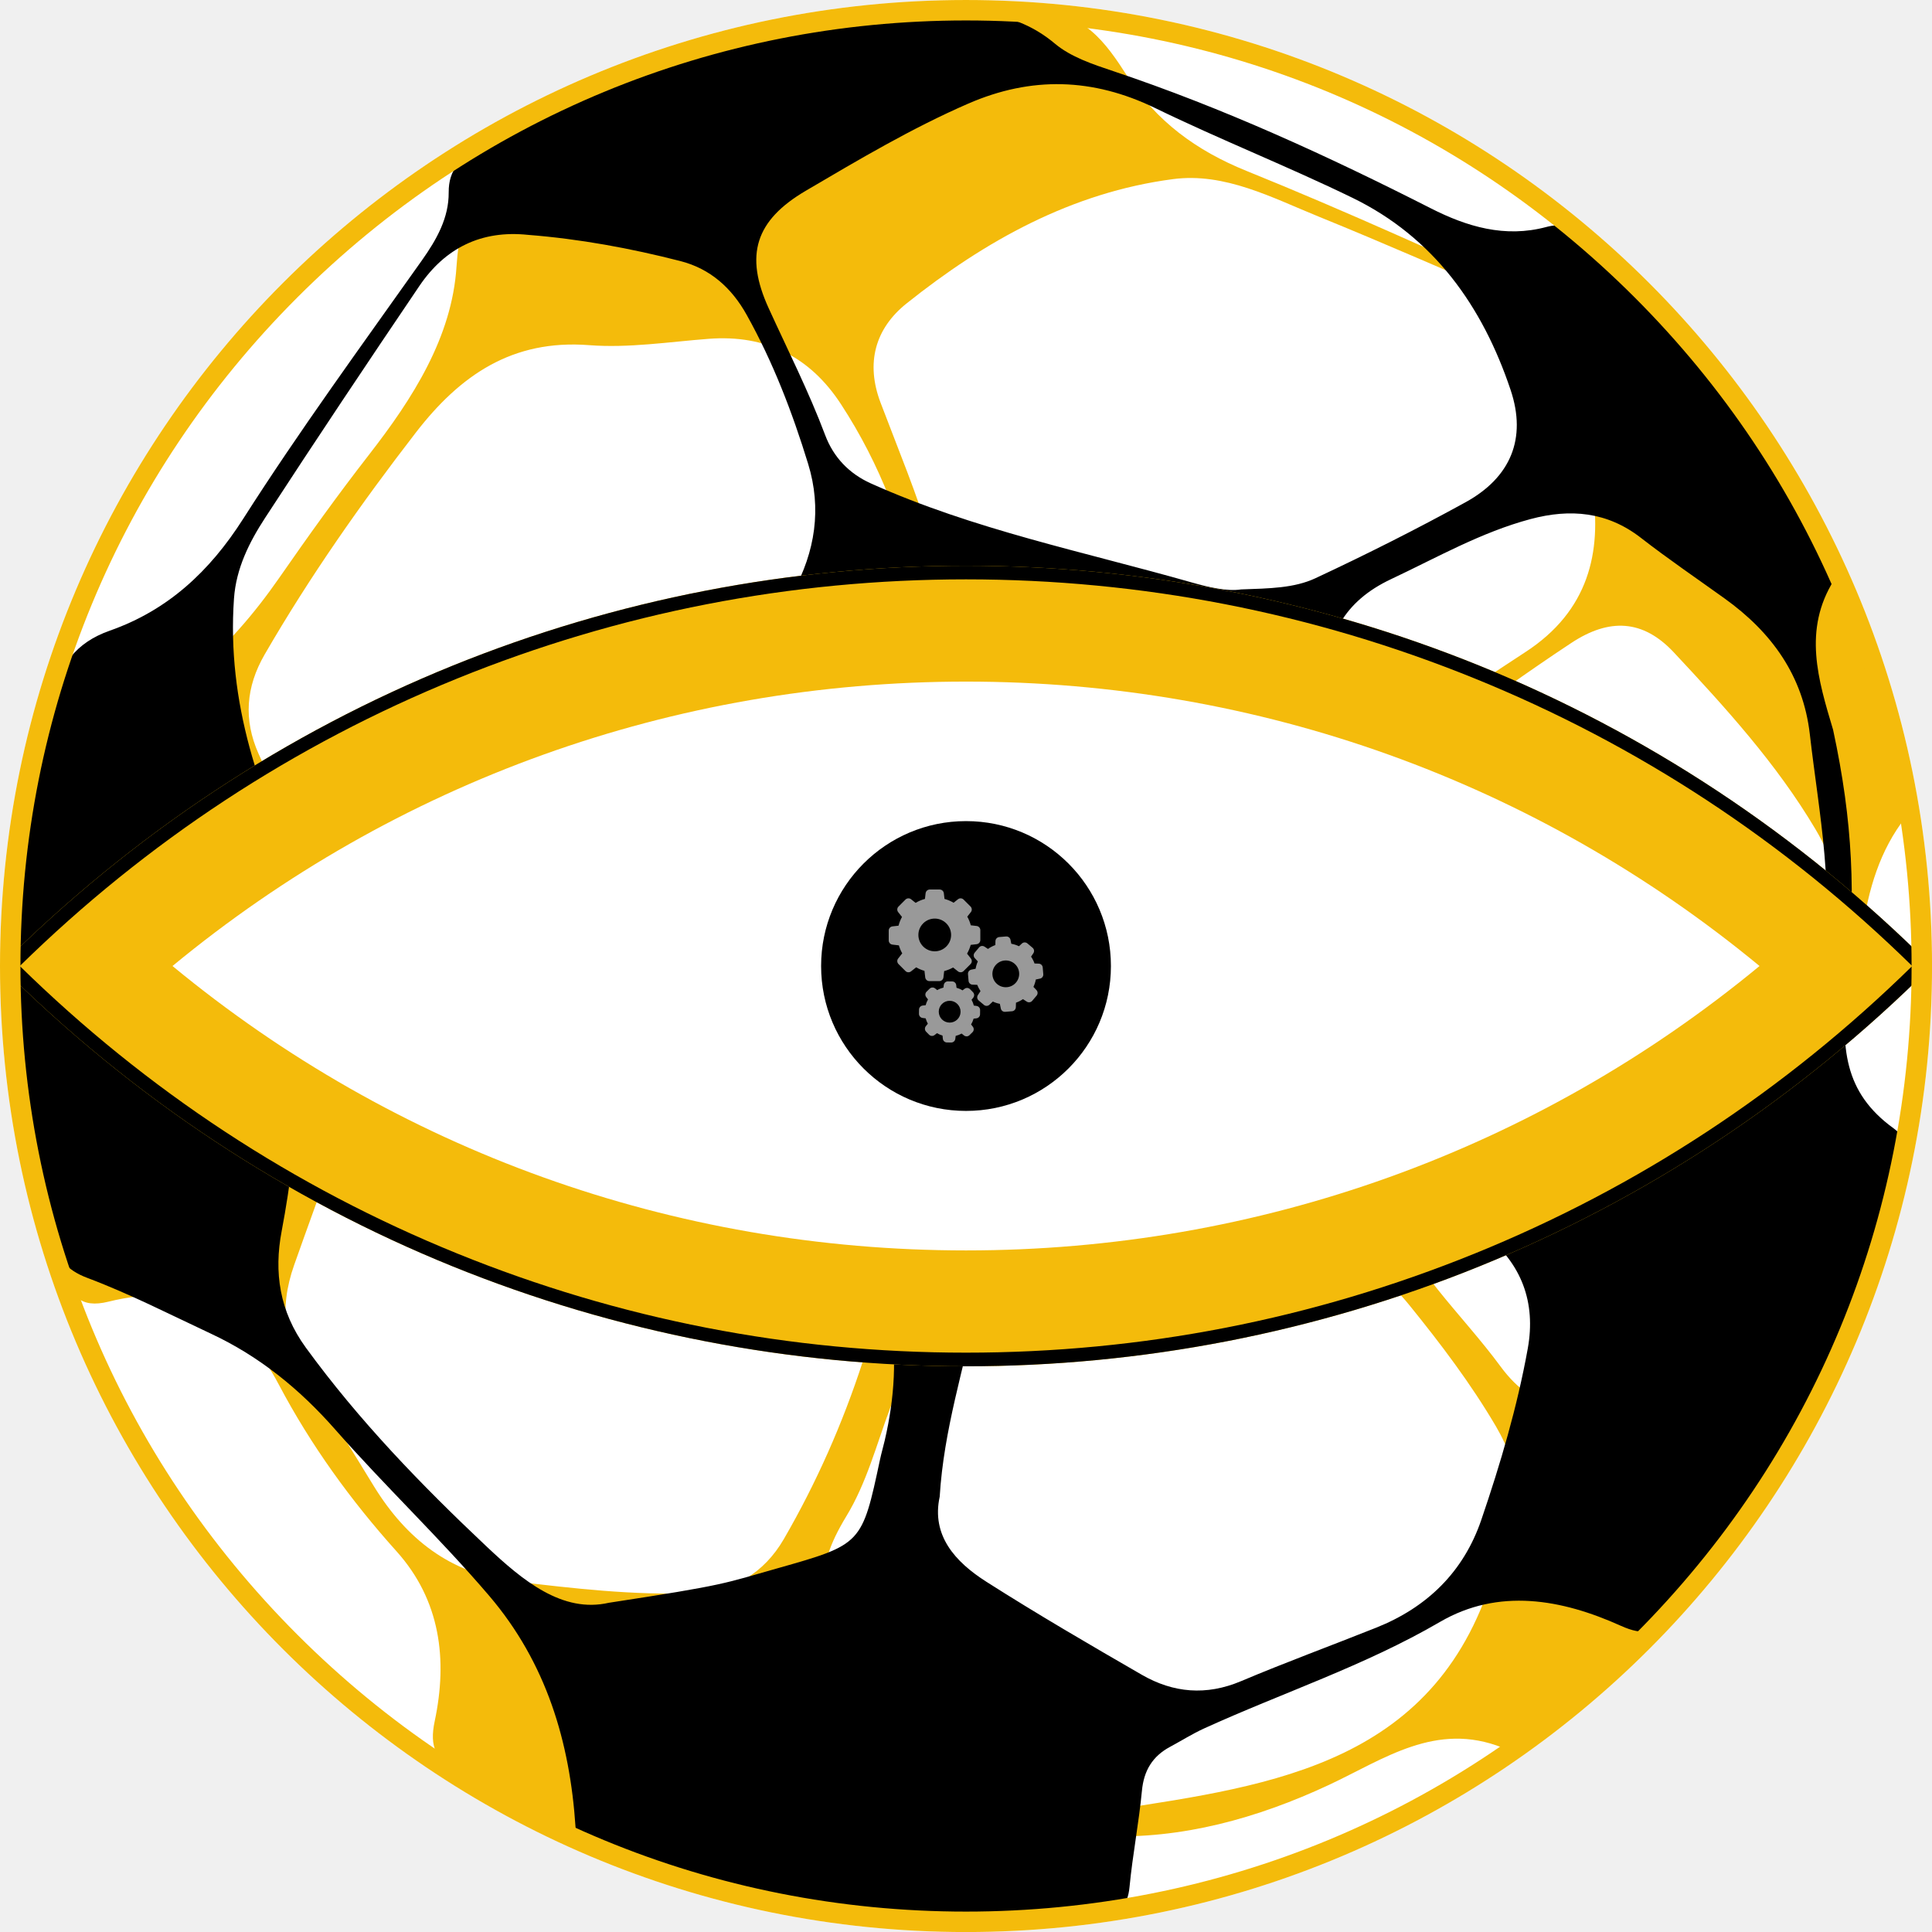
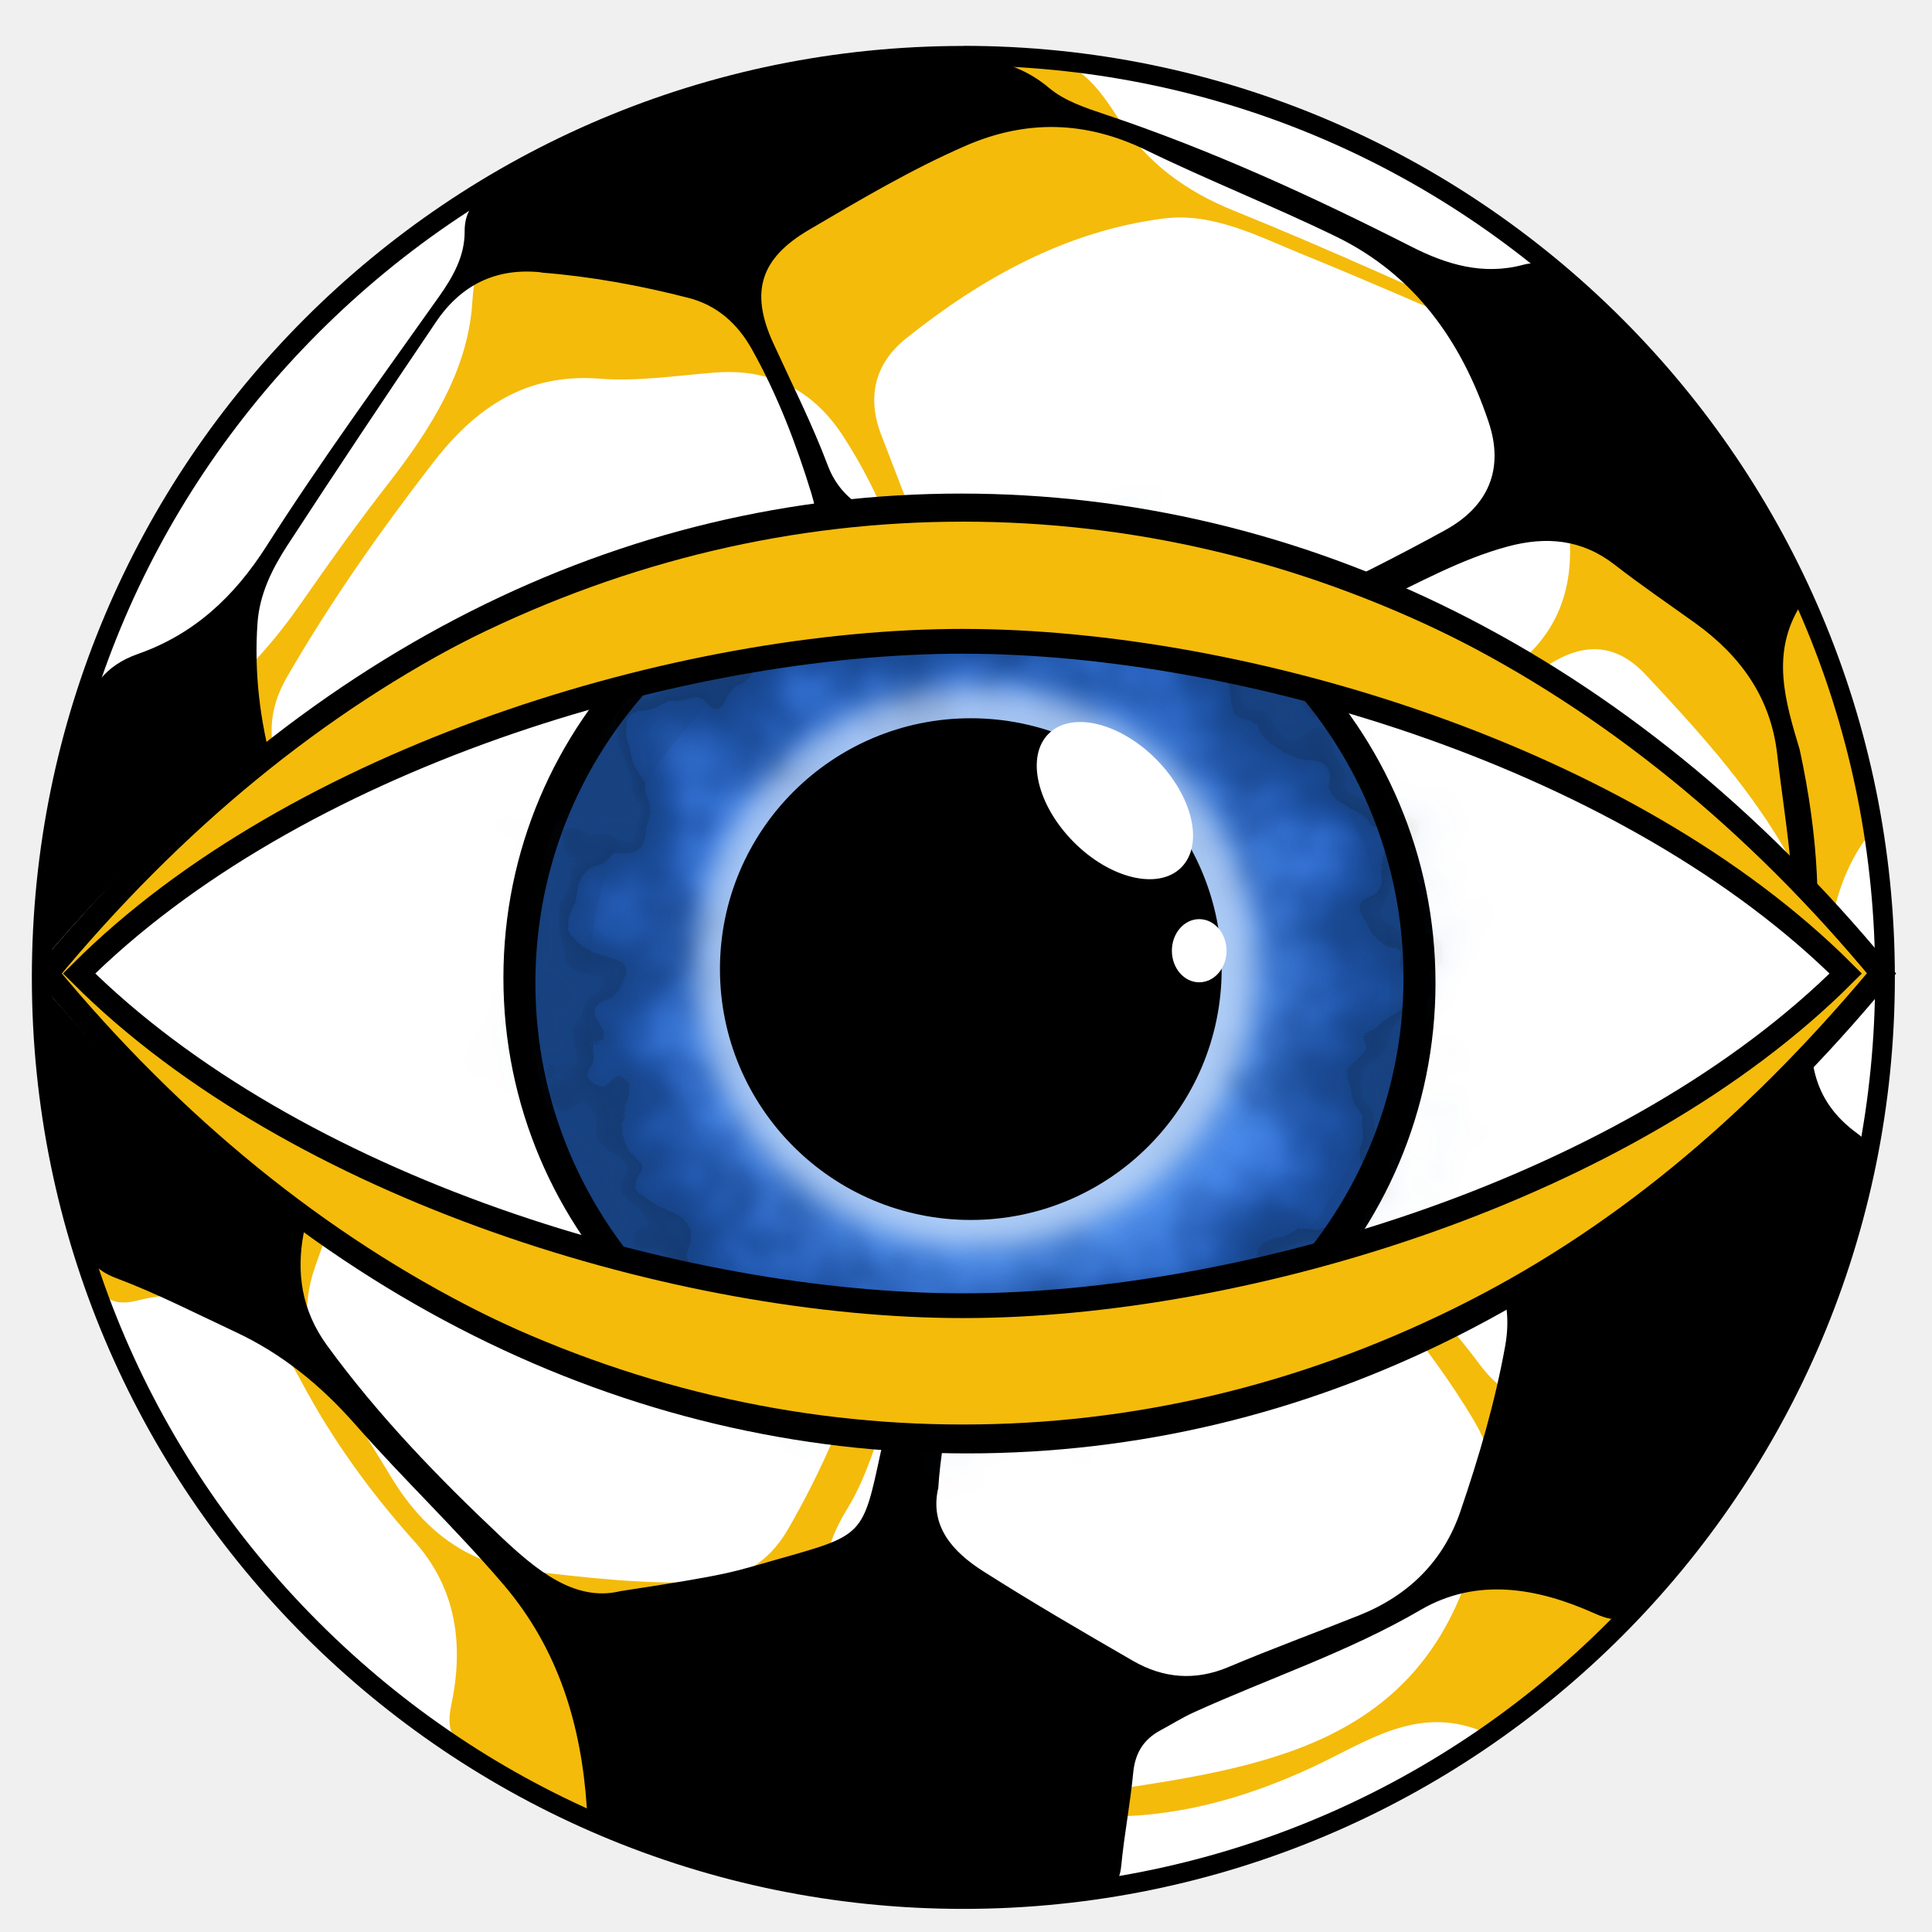
- <svg xmlns="http://www.w3.org/2000/svg" version="1.1" x="0px" y="0px" width="283.46px" height="283.46px" viewBox="0 0 283.46 283.46" xml:space="preserve">
-   <circle fill="#FFFFFF" cx="141.732" cy="141.733" r="141.732" />
-   <g>
-     <path fill="#F4BB0B" d="M131.219,1.889c6.976,0,13.953,0,20.929,0c6.812-0.296,10.072,4.344,13.263,9.309         c4.224,6.572,10.085,10.89,17.466,13.875c14.796,5.982,29.328,12.632,43.872,19.22c4.092,1.853,8.114,2.688,12.402,1.479         c2.672-0.752,4.498,0.062,6.222,2.072c4.849,5.65,9.429,11.488,13.555,17.696c10.456,15.734,16.675,33.153,20.702,51.463         c0,0.951,0,1.902,0,2.854c-3.851,4.879-5.513,10.722-6.376,16.631c-2.61,17.887-6.646,35.432-11.562,52.803         c-1.693,5.985-1.606,11.954,1.624,17.466c1.237,2.109,0.305,3.501-0.659,5.148c-9.876,16.919-22.734,31.149-38.514,42.738         c-1.099,0.805-2.224,2.36-3.687,1.777c-9.775-3.896-17.388,1.674-25.499,5.469c-10.448,4.887-21.602,7.978-33.048,7.496         c-10.083-0.424-16.337,3.399-20.226,12.201c-3.488,0-6.977,0-10.464,0c-0.902-0.246-1.79-0.636-2.706-0.716         c-22.142-1.912-42.46-9.128-61.367-20.704c-3.207-1.965-4.165-3.882-3.372-7.613c1.926-9.07,0.847-17.776-5.609-24.962         c-6.711-7.468-12.566-15.568-17.219-24.378c-5.511-10.434-13.276-15.17-25.003-12.241c-4.209,1.05-5.611-0.891-6.897-4.659         c-3.79-11.107-5.314-22.635-7.211-34.11c0-6.66,0-13.319,0-19.978c0.604-4.346,1.408-8.674,1.759-13.04         c0.445-5.518,2.463-9.367,8.19-11.209c12.573-4.044,21.771-12.514,29.188-23.2c4.24-6.108,8.576-12.164,13.144-18.029         c6.429-8.26,12.201-17.27,12.86-27.616c1.127-17.692,12.136-24.744,27.005-28.852c0.912-0.252,1.798-0.597,2.687-0.925         C107.831,5.233,119.568,3.76,131.219,1.889z M77.606,147.887c12.563,3.46,20.856-1.912,27.979-11.383         c7.516-9.994,15.822-19.408,24.027-28.862c4.969-5.725,6.69-12.104,5.27-19.396c-2.021-10.365-5.723-20.106-11.509-28.965         c-4.541-6.952-11.01-10.215-19.404-9.569c-5.841,0.448-11.748,1.378-17.535,0.929c-11.293-0.877-18.943,4.438-25.417,12.818         c-8.051,10.421-15.593,21.163-22.191,32.571c-2.755,4.763-3.11,9.57-0.898,14.541c2.639,5.933,5.664,11.708,8.038,17.741         C51.735,142.974,61.131,151.588,77.606,147.887z M233.661,71.874c0-4.374,0.17-7.712-0.032-11.029         c-0.488-7.96-4.204-13.797-11.697-16.986c-9.469-4.031-18.884-8.192-28.416-12.062c-6.874-2.791-13.809-6.512-21.397-5.519         c-14.838,1.943-27.576,9.037-39.107,18.243c-4.626,3.694-6.016,8.75-3.823,14.545c2.579,6.814,5.403,13.562,7.489,20.527         c2.466,8.241,7.672,13.134,15.757,15.591c10.91,3.316,22.017,6.225,32.53,10.547c15.839,6.51,26.934-2.338,38.813-10.042         C233.141,89.619,234.993,80.943,233.661,71.874z M163.193,265.551c23.878-3.631,48.02-6.893,56.195-35.567         c0.17-0.601,0.521-1.151,0.815-1.713c3.398-6.463,2.938-12.764-0.711-18.979c-3.698-6.298-8.083-12.087-12.674-17.756         c-6.199-7.655-13.948-10.626-23.159-6.904c-13.563,5.481-27.591,8.962-41.923,11.521c-5.923,1.06-9.153,5.119-11.167,10.521         c-1.986,5.322-3.416,10.884-6.403,15.8c-4.907,8.075-4.417,12.996,2.118,20.027c5.851,6.294,13.041,11.041,19.408,16.731         C150.702,263.712,156.357,265.916,163.193,265.551z M270.422,136.203c0.069-5.359-1.451-10.156-4.089-14.591         c-5.699-9.59-13.19-17.804-20.746-25.889c-4.515-4.832-9.463-5.075-15.033-1.399c-6.469,4.266-12.743,8.826-19.057,13.324         c-2.39,1.703-4.067,4.023-4.729,6.916c-3.791,16.59-4.101,33.563-5.377,50.422c-0.299,3.938,0.556,7.909,1.953,11.646         c3.521,9.415,11.076,16.05,16.846,23.895c4.945,6.725,11.703,7.883,18.928,3.657c8.206-4.802,15.29-11.232,19.211-19.876         C265.243,169.062,266.419,152.245,270.422,136.203z M75.219,152.486c-18.858-0.135-20.713,1.177-26.307,17.046         c-1.894,5.373-3.866,10.717-5.762,16.089c-2.265,6.42-1.549,12.351,2.478,18.013c3.299,4.638,6.232,9.543,9.214,14.4         c4.736,7.713,11.225,12.867,20.409,13.961c8.797,1.047,17.614,2.08,26.495,1.754c5.799-0.215,10.346-2.919,13.26-7.945         c4.775-8.243,8.614-16.936,11.562-25.989c1.363-4.184,1.851-8.826-1.323-12.233c-8.121-8.72-14.548-18.761-22.333-27.71         c-3.027-3.478-6.654-6.411-11.65-6.654C85.258,152.922,79.25,152.668,75.219,152.486z" />
-   </g>
-   <g>
-     <path d="M157.899,281.781c-10.467,0-20.934,0-31.4,0c-1.071-0.241-2.132-0.558-3.215-0.711         c-12.426-1.762-24.462-4.948-35.985-9.947c-1.275-0.555-2.702-0.681-2.858-3.06c-0.829-12.515-4.29-24.102-12.657-33.917         c-7.198-8.44-15.264-16.062-22.573-24.378c-5.208-5.927-11.132-10.76-18.264-14.093c-6.015-2.813-11.948-5.862-18.15-8.191         c-3.117-1.169-4.396-2.962-5.255-5.877c-2.82-9.573-4.137-19.423-5.691-29.233c0-6.977,0-13.955,0-20.932         c1.681-9.635,3.045-19.313,5.588-28.803c1.344-5.017,3.635-8.34,8.674-10.111c8.498-2.987,14.632-8.67,19.561-16.399         c8.259-12.953,17.345-25.383,26.229-37.931c2.172-3.07,3.956-6.233,3.929-9.972c-0.025-3.397,1.765-4.953,4.403-6.538         c19.969-11.994,41.7-18.134,64.803-19.795c7.004-0.503,13.804-0.476,19.734,4.508c2.338,1.965,5.57,3.034,8.555,4.033         c16.118,5.391,31.493,12.454,46.619,20.139c5.269,2.676,10.854,4.363,16.93,2.73c1.879-0.505,3.582-0.241,5.269,1.191         c15.323,13.014,27.461,28.482,36.252,46.563c0.607,1.246,1.601,2.597,0.702,4.025c-4.616,7.319-2.335,14.678-0.149,21.996         c2.915,13.521,3.351,24.362,2.029,37.565c-0.901,9.009-0.504,15.587,6.837,20.897c1.962,1.42,2.076,3.117,1.587,5.411         c-5.354,25.075-16.78,46.975-33.914,66.007c-2.408,2.677-4.35,3.08-7.693,1.571c-8.673-3.907-17.916-5.579-26.537-0.557         c-11.028,6.429-23.07,10.374-34.575,15.613c-1.723,0.786-3.338,1.808-5.012,2.706c-2.582,1.387-3.849,3.477-4.132,6.46         c-0.448,4.717-1.367,9.389-1.818,14.106c-0.26,2.719-1.456,3.996-4.129,4.18C160.35,281.126,159.129,281.523,157.899,281.781z          M77.47,34.458c-6.863-0.725-12.174,1.94-15.943,7.504c-7.636,11.276-15.199,22.603-22.628,34.014         c-2.325,3.569-4.258,7.413-4.569,11.84c-1.071,15.201,3.704,29,10.403,42.242c2.425,4.792,6.737,6.675,12.294,6.244         c8.069-0.625,15.861-2.904,23.895-3.61c7.848-0.691,13.066-4.935,16.71-11.681c6.17-11.417,12.509-22.743,18.722-34.137         c3.247-5.953,4.229-12.25,2.215-18.815c-2.325-7.575-5.159-14.955-9.036-21.897c-2.183-3.912-5.318-6.732-9.691-7.854         C92.482,36.42,85.022,35.051,77.47,34.458z M89.331,235.157c17.391-2.656,16.83-2.822,24.73-5.056         c12.414-3.508,12.404-3.534,15.061-15.988c0.199-0.926,0.466-1.838,0.682-2.762c2.967-12.717,1.333-24.406-7.027-34.954         c-8.479-10.695-17.64-20.767-26.939-30.729c-1.9-2.035-4.372-3.07-7.076-3.601c-9.642-1.899-19.272-0.978-28.814,0.528         c-9.512,1.498-14.917,7.619-15.878,17.335c-0.685,6.926-1.436,13.821-2.742,20.679c-1.153,6.05-0.336,11.785,3.548,17.119         c7.786,10.687,16.876,20.087,26.467,29.128C76.705,231.915,82.521,236.717,89.331,235.157z M195.084,138.548         c0,2.375,0.183,4.768-0.032,7.125c-0.818,8.967,3.416,14.159,10.918,19.162c4.026,2.685,7.478,4.413,11.139,7.205         c8.7,6.637,12.38,7.452,21.596,1.477c7.208-4.672,13.287-10.758,20.047-15.988c4.747-3.676,7.302-8.59,8.388-14.42         c2.229-11.927-0.258-23.625-1.605-35.378c-0.987-8.6-5.601-14.965-12.471-19.901c-4.116-2.958-8.313-5.812-12.313-8.919         c-4.956-3.851-10.385-4.304-16.184-2.756c-7.247,1.934-13.726,5.64-20.454,8.807c-6.971,3.282-9.58,8.432-10.039,16.121         C193.321,113.654,195.791,126.041,195.084,138.548z M182.077,86.479c4.19-0.146,7.804-0.186,10.932-1.647         c7.451-3.481,14.812-7.181,22.018-11.145c6.599-3.63,9.005-9.327,6.608-16.471c-4.109-12.259-11.249-22.373-23.185-28.183         c-9.524-4.636-19.409-8.532-28.938-13.166c-9.161-4.455-18.203-4.687-27.448-0.667c-8.292,3.606-16.057,8.218-23.828,12.781         c-7.414,4.354-9.02,9.439-5.462,17.231c2.824,6.189,5.897,12.256,8.299,18.639c1.213,3.223,3.495,5.632,6.688,7.069         c15.081,6.786,31.266,10.03,47.053,14.525C177.331,86.163,180.047,86.796,182.077,86.479z M137.871,219.588         c-1.239,5.695,2.26,9.563,6.845,12.483c7.471,4.758,15.135,9.221,22.809,13.65c4.626,2.669,9.461,3.091,14.557,0.938         c6.55-2.769,13.236-5.216,19.843-7.854c7.465-2.979,12.802-8.182,15.406-15.803c2.809-8.224,5.275-16.577,6.82-25.142         c1.223-6.773-0.893-12.482-6.397-16.826c-6.718-5.302-13.666-10.263-21.051-14.607c-5.967-3.509-11.679-3.216-17.347,0.703         c-6.144,4.248-12.838,7.469-19.726,10.317c-3.824,1.583-7.344,3.713-10.582,6.291c-2.652,2.111-5.074,4.586-5.762,7.934         C141.418,200.8,138.474,209.721,137.871,219.588z" />
-   </g>
-   <g>
-     <path fill="#FFFFFF" d="M141.733,191.96c-48.31,0-93.919-17.772-129.377-50.227c35.458-32.457,81.067-50.229,129.377-50.229         s93.919,17.773,129.375,50.229C235.652,174.188,190.043,191.96,141.733,191.96z" />
-     <path fill="#F4BB0B" d="M141.733,100.003c42.954,0,83.671,14.701,116.423,41.729c-32.752,27.027-73.469,41.728-116.423,41.728         c-42.954,0-83.671-14.7-116.425-41.728C58.062,114.704,98.78,100.003,141.733,100.003 M141.733,83.003         c-51.258,0-102.516,19.576-141.669,58.729c39.153,39.152,90.411,58.727,141.669,58.727s102.515-19.575,141.667-58.727         C244.248,102.58,192.991,83.003,141.733,83.003L141.733,83.003z" />
-   </g>
-   <circle cx="141.732" cy="141.732" r="21.26" />
-   <g>
-     <path fill="#999999" d="M131.882,138.703c0.119,0.408,0.285,0.802,0.493,1.172l-0.595,0.752c-0.195,0.246-0.173,0.595,0.047,0.818         l1.025,1.026c0.221,0.22,0.573,0.241,0.818,0.046l0.747-0.592c0.383,0.223,0.793,0.395,1.219,0.516l0.111,0.959         c0.037,0.312,0.299,0.547,0.611,0.547h1.452c0.311,0,0.575-0.234,0.611-0.547l0.106-0.925c0.458-0.12,0.896-0.296,1.308-0.527         l0.722,0.571c0.246,0.193,0.595,0.172,0.817-0.047l1.027-1.026c0.22-0.221,0.24-0.571,0.045-0.818l-0.561-0.711         c0.232-0.405,0.414-0.835,0.535-1.285l0.869-0.101c0.311-0.036,0.543-0.298,0.543-0.61v-1.453c0-0.311-0.232-0.575-0.543-0.61         l-0.856-0.101c-0.115-0.444-0.29-0.87-0.515-1.27l0.526-0.664c0.195-0.246,0.172-0.595-0.047-0.817l-1.024-1.024         c-0.222-0.222-0.571-0.242-0.817-0.047l-0.645,0.512c-0.419-0.246-0.867-0.434-1.335-0.56l-0.098-0.835         c-0.037-0.312-0.301-0.544-0.61-0.544h-1.452c-0.312,0-0.574,0.232-0.612,0.544l-0.097,0.835c-0.483,0.129-0.942,0.323-1.37,0.579         l-0.668-0.531c-0.246-0.195-0.597-0.172-0.818,0.047l-1.025,1.027c-0.222,0.219-0.242,0.571-0.047,0.817l0.559,0.707         c-0.223,0.404-0.395,0.835-0.506,1.282l-0.896,0.103c-0.31,0.037-0.543,0.299-0.543,0.611v1.452c0,0.31,0.233,0.574,0.543,0.611         L131.882,138.703z M137.145,134.772c1.324,0,2.401,1.078,2.401,2.402c0,1.324-1.077,2.401-2.401,2.401s-2.402-1.077-2.402-2.401         C134.742,135.851,135.82,134.772,137.145,134.772z" />
-     <path fill="#999999" d="M151.503,139.06l-0.766-0.647c-0.235-0.199-0.586-0.191-0.809,0.021l-0.425,0.397         c-0.356-0.172-0.735-0.294-1.126-0.365l-0.12-0.584c-0.06-0.301-0.341-0.511-0.646-0.486l-0.999,0.084         c-0.309,0.026-0.548,0.277-0.56,0.586l-0.019,0.593c-0.384,0.14-0.748,0.329-1.078,0.567l-0.508-0.336         c-0.258-0.17-0.6-0.122-0.798,0.115l-0.648,0.77c-0.199,0.237-0.188,0.585,0.023,0.809l0.442,0.472         c-0.153,0.344-0.263,0.708-0.325,1.079l-0.634,0.129c-0.301,0.062-0.51,0.34-0.486,0.648l0.084,1         c0.027,0.307,0.277,0.548,0.586,0.557l0.685,0.022c0.125,0.324,0.288,0.634,0.484,0.923l-0.383,0.578         c-0.171,0.258-0.122,0.602,0.115,0.799l0.768,0.646c0.235,0.201,0.582,0.19,0.806-0.021l0.501-0.471         c0.327,0.156,0.675,0.27,1.03,0.336l0.141,0.688c0.059,0.303,0.337,0.51,0.646,0.485l0.999-0.085         c0.309-0.025,0.548-0.275,0.559-0.587l0.021-0.67c0.363-0.128,0.709-0.304,1.027-0.519l0.553,0.363         c0.258,0.169,0.602,0.121,0.801-0.113l0.646-0.766c0.202-0.238,0.191-0.586-0.021-0.811l-0.444-0.471         c0.161-0.344,0.283-0.711,0.349-1.086l0.608-0.125c0.304-0.06,0.513-0.339,0.487-0.646l-0.084-0.999         c-0.028-0.307-0.278-0.548-0.587-0.557l-0.612-0.019c-0.127-0.356-0.296-0.692-0.509-1.004l0.335-0.5         C151.786,139.604,151.738,139.259,151.503,139.06z M147.735,144.838c-1.082,0.094-2.036-0.711-2.123-1.789         c-0.094-1.082,0.711-2.036,1.789-2.126c1.082-0.092,2.036,0.713,2.125,1.792C149.62,143.797,148.815,144.751,147.735,144.838z" />
-     <path fill="#999999" d="M135.381,147.531c-0.307,0.032-0.542,0.29-0.545,0.597l-0.008,0.616c-0.004,0.31,0.224,0.57,0.531,0.609         l0.453,0.061c0.075,0.275,0.181,0.537,0.321,0.783l-0.293,0.36c-0.194,0.241-0.18,0.587,0.037,0.812l0.432,0.438         c0.215,0.222,0.562,0.246,0.807,0.055l0.361-0.278c0.257,0.153,0.527,0.271,0.808,0.354l0.049,0.465         c0.031,0.309,0.29,0.545,0.599,0.545l0.615,0.008c0.31,0.007,0.572-0.224,0.612-0.531l0.056-0.441         c0.306-0.074,0.598-0.191,0.875-0.34l0.341,0.273c0.242,0.195,0.586,0.18,0.808-0.036l0.441-0.432         c0.221-0.215,0.245-0.562,0.055-0.806l-0.261-0.338c0.161-0.27,0.286-0.553,0.371-0.852l0.403-0.043         c0.308-0.032,0.543-0.29,0.543-0.596l0.008-0.617c0.008-0.31-0.223-0.57-0.53-0.609l-0.391-0.054         c-0.079-0.297-0.188-0.582-0.335-0.852l0.247-0.299c0.194-0.241,0.18-0.587-0.037-0.811l-0.431-0.438         c-0.215-0.221-0.562-0.246-0.807-0.055l-0.295,0.226c-0.277-0.171-0.574-0.297-0.886-0.386l-0.039-0.381         c-0.032-0.308-0.29-0.545-0.599-0.545l-0.614-0.008c-0.309-0.006-0.572,0.225-0.611,0.531l-0.048,0.377         c-0.321,0.084-0.63,0.209-0.918,0.375l-0.304-0.246c-0.24-0.194-0.587-0.181-0.808,0.034l-0.443,0.436         c-0.22,0.215-0.246,0.562-0.055,0.806l0.26,0.336c-0.15,0.267-0.271,0.555-0.348,0.852L135.381,147.531z M139.353,146.836         c0.883,0.01,1.592,0.736,1.581,1.619c-0.008,0.883-0.736,1.592-1.62,1.58c-0.883-0.01-1.592-0.736-1.581-1.619         C137.742,147.533,138.47,146.824,139.353,146.836z" />
-   </g>
-   <g>
-     <path d="M141.733,85.003c25.752,0,50.858,4.891,74.621,14.536c23.983,9.734,45.574,23.925,64.203,42.194         c-18.629,18.268-40.22,32.458-64.203,42.192c-23.763,9.646-48.869,14.535-74.621,14.535s-50.858-4.89-74.622-14.535         c-23.983-9.733-45.575-23.924-64.205-42.192c18.63-18.269,40.222-32.459,64.205-42.194         C90.875,89.894,115.981,85.003,141.733,85.003 M141.733,83.003c-51.258,0-102.516,19.577-141.669,58.729         c39.153,39.152,90.411,58.727,141.669,58.727s102.515-19.575,141.667-58.727C244.248,102.58,192.991,83.003,141.733,83.003         L141.733,83.003z" />
-   </g>
-   <g>
-     <path fill="#F4BB0B" d="M141.726,3.001c37.062,0,71.903,14.431,98.105,40.633c26.203,26.203,40.634,61.045,40.634,98.107         c0,37.062-14.431,71.9-40.634,98.099c-26.201,26.198-61.043,40.626-98.105,40.626c-37.057,0-71.894-14.428-98.094-40.626         C17.43,213.641,3,178.802,3,141.741c0-37.062,14.43-71.904,40.632-98.107C69.833,17.432,104.67,3.001,141.726,3.001 M141.726,0.001         C63.453,0.001,0,63.452,0,141.741c0,78.288,63.453,141.725,141.726,141.725c78.286,0,141.739-63.437,141.739-141.725         C283.465,63.452,220.012,0.001,141.726,0.001L141.726,0.001z" />
-   </g>
+ <svg xmlns="http://www.w3.org/2000/svg" xmlns:xlink="http://www.w3.org/1999/xlink" width="283.46" height="283.46">
+   <defs>
+     <filter id="d" width="1.113" height="1.113" x="-.056" y="-.056" color-interpolation-filters="sRGB">
+       <feGaussianBlur stdDeviation="1.68" />
+     </filter>
+     <radialGradient id="b" cx="141.804" cy="143.46" r="77.905" xlink:href="#a" fx="141.804" fy="143.46" gradientTransform="matrix(1.074 0 0 1.076 -10.485 -10.946)" gradientUnits="userSpaceOnUse" />
+     <linearGradient id="a">
+       <stop offset="0" stop-color="#bae9ff" />
+       <stop offset="1" stop-color="#004bdd" />
+     </linearGradient>
+     <filter id="c" width="1.6" height="1.6" x="-.3" y="-.3" color-interpolation-filters="sRGB">
+       <feGaussianBlur stdDeviation="15 15" result="blur" />
+       <feComposite in="SourceGraphic" in2="blur" operator="atop" result="composite1" />
+       <feComposite in2="composite1" operator="in" result="composite2" />
+       <feComposite in2="composite2" operator="in" result="composite3" />
+       <feTurbulence type="fractalNoise" numOctaves="3" seed="1" baseFrequency="0.05 0.05" result="turbulence" />
+       <feDisplacementMap in="composite3" in2="turbulence" xChannelSelector="R" scale="30" yChannelSelector="G" result="map" />
+       <feColorMatrix values="1 0 0 0 0 0 1 0 0 0 0 0 1 0 0 0 0 0 1 -0" result="colormatrix" />
+       <feComposite in="composite3" in2="colormatrix" operator="atop" result="composite4" />
+     </filter>
+   </defs>
+   <ellipse cx="141.341" cy="143.398" fill="#fff" rx="136.669" ry="136.67" />
+   <path fill="#f4bb0b" d="M131.203 8.55h20.182c6.568-.286 9.712 4.188 12.79 8.976 4.072 6.337 9.724 10.5 16.84 13.38 14.27 5.768 28.282 12.18 42.306 18.533 3.95 1.78 7.83 2.59 11.96 1.42 2.58-.73 4.34.06 6 2 4.68 5.45 9.1 11.08 13.07 17.06 10.09 15.17 16.08 31.97 19.97 49.62v2.75c-3.71 4.7-5.31 10.34-6.15 16.03-2.51 17.25-6.41 34.16-11.15 50.91-1.63 5.77-1.55 11.52 1.57 16.84 1.2 2.03.3 3.37-.63 4.96-9.52 16.31-21.92 30.03-37.14 41.21-1.06.77-2.14 2.27-3.55 1.71-9.42-3.76-16.76 1.61-24.59 5.27-10.07 4.71-20.83 7.69-31.86 7.23-9.72-.41-15.75 3.27-19.5 11.76h-10.09c-.87-.24-1.72-.62-2.61-.69-21.35-1.85-40.94-8.8-59.17-19.97-3.09-1.9-4.01-3.75-3.25-7.34 1.86-8.75.82-17.14-5.41-24.07-6.47-7.21-12.12-15.02-16.61-23.51-5.31-10.06-12.8-14.63-24.11-11.8-4.06 1.01-5.41-.86-6.65-4.5-3.65-10.71-5.12-21.83-6.95-32.89V134.2c.58-4.19 1.35-8.366 1.69-12.576.43-5.32 2.38-9.035 7.9-10.81 12.13-3.9 21-12.068 28.15-22.37 4.09-5.89 8.27-11.73 12.678-17.387 6.2-7.96 11.764-16.65 12.4-26.63 1.09-17.04 11.706-23.84 26.04-27.8.88-.24 1.736-.573 2.59-.89 10.766-3.973 22.08-5.394 33.318-7.2zM79.505 149.33c12.114 3.337 20.11-1.843 26.98-10.976 7.247-9.637 15.257-18.715 23.17-27.83 4.79-5.522 6.45-11.673 5.08-18.704-1.948-9.995-5.518-19.388-11.098-27.93-4.378-6.704-10.616-9.85-18.71-9.228-5.633.432-11.33 1.33-16.91.896-10.89-.846-18.265 4.28-24.508 12.36-7.77 10.05-15.04 20.407-21.4 31.408-2.66 4.593-3 9.228-.87 14.02 2.54 5.722 5.46 11.29 7.75 17.11 5.56 14.137 14.62 22.444 30.51 18.874zm150.48-73.297c0-4.218.165-7.437-.03-10.636-.47-7.676-4.054-13.305-11.28-16.38-9.13-3.887-18.208-7.9-27.4-11.63-6.628-2.692-13.316-6.28-20.633-5.323-14.308 1.874-26.59 8.714-37.71 17.592-4.46 3.56-5.8 8.436-3.686 14.024 2.487 6.57 5.21 13.078 7.22 19.794 2.38 7.946 7.4 12.665 15.195 15.034 10.53 3.197 21.24 6.003 31.37 10.17 15.28 6.278 25.97-2.254 37.43-9.683 9.03-5.854 10.82-14.22 9.53-22.965zm-67.95 186.76c23.025-3.503 46.305-6.648 54.188-34.298.164-.58.502-1.11.786-1.652 3.27-6.232 2.83-12.308-.69-18.3-3.57-6.074-7.8-11.656-12.22-17.123-5.98-7.38-13.45-10.246-22.34-6.657-13.08 5.285-26.61 8.642-40.43 11.11-5.71 1.022-8.83 4.936-10.77 10.145-1.92 5.132-3.3 10.495-6.18 15.235-4.73 7.787-4.26 12.532 2.04 19.312 5.64 6.07 12.57 10.647 18.71 16.133 4.83 4.32 10.28 6.446 16.87 6.094zm103.4-124.73c.066-5.167-1.4-9.792-3.944-14.07-5.49-9.247-12.71-17.167-20-24.963-4.35-4.66-9.12-4.894-14.49-1.35-6.23 4.114-12.28 8.51-18.37 12.85-2.3 1.64-3.92 3.878-4.56 6.668-3.65 15.997-3.95 32.364-5.18 48.62-.29 3.798.54 7.627 1.88 11.23 3.4 9.08 10.68 15.477 16.25 23.042 4.77 6.485 11.29 7.602 18.25 3.527 7.92-4.632 14.75-10.832 18.53-19.167 6.67-14.702 7.8-30.918 11.66-46.387zM77.202 153.768c-18.184-.13-19.973 1.135-25.367 16.437-1.826 5.18-3.728 10.335-5.556 15.515-2.19 6.19-1.5 11.908 2.39 17.368 3.18 4.473 6.01 9.202 8.88 13.886 4.56 7.437 10.82 12.407 19.68 13.462 8.48 1.01 16.98 2.006 25.55 1.692 5.59-.208 9.97-2.815 12.78-7.662 4.6-7.948 8.3-16.33 11.15-25.06 1.31-4.035 1.78-8.51-1.28-11.796-7.83-8.41-14.03-18.09-21.54-26.72-2.92-3.354-6.42-6.183-11.24-6.417-5.79-.285-11.58-.53-15.47-.706z" />
+   <path d="M156.93 278.444h-30.278c-1.033-.232-2.056-.538-3.1-.686-11.982-1.7-23.59-4.77-34.7-9.59-1.23-.537-2.605-.658-2.756-2.952-.8-12.068-4.137-23.24-12.205-32.706-6.94-8.138-14.71-15.488-21.76-23.507-5.02-5.715-10.73-10.376-17.61-13.59-5.8-2.712-11.52-5.652-17.5-7.898-3-1.127-4.24-2.856-5.06-5.667-2.72-9.23-3.99-18.73-5.49-28.19v-20.183c1.62-9.29 2.94-18.623 5.39-27.774 1.3-4.83 3.51-8.04 8.37-9.75 8.2-2.88 14.11-8.36 18.86-15.81 7.96-12.49 16.72-24.48 25.29-36.58 2.1-2.96 3.82-6.01 3.79-9.61-.02-3.27 1.7-4.77 4.25-6.3 19.25-11.57 40.2-17.49 62.48-19.09 6.76-.48 13.31-.46 19.03 4.35 2.26 1.9 5.37 2.93 8.25 3.89 15.54 5.2 30.37 12.01 44.96 19.42 5.08 2.58 10.47 4.21 16.33 2.63 1.81-.48 3.46-.23 5.08 1.15 14.78 12.55 26.48 27.47 34.96 44.9.59 1.2 1.55 2.51.68 3.88-4.45 7.06-2.25 14.16-.14 21.21 2.81 13.04 3.23 23.5 1.956 36.23-.87 8.68-.487 15.03 6.59 20.15 1.89 1.37 2 3 1.53 5.22-5.164 24.17-16.18 45.29-32.704 63.64-2.32 2.58-4.193 2.97-7.42 1.51-8.36-3.76-17.273-5.38-25.59-.53-10.632 6.2-22.244 10.01-33.34 15.06-1.66.76-3.22 1.75-4.83 2.61-2.49 1.34-3.71 3.36-3.983 6.23-.43 4.55-1.316 9.06-1.75 13.6-.25 2.63-1.4 3.86-3.98 4.04-1.2.09-2.376.47-3.56.72zM79.374 39.954c-6.618-.698-11.74 1.872-15.373 7.237-7.36 10.88-14.65 21.8-21.82 32.8-2.24 3.45-4.1 7.15-4.4 11.42-1.03 14.66 3.57 27.97 10.03 40.74 2.34 4.62 6.5 6.44 11.86 6.02 7.78-.6 15.3-2.8 23.05-3.48 7.57-.66 12.6-4.76 16.12-11.26 5.95-11.01 12.06-21.93 18.06-32.91 3.13-5.74 4.08-11.81 2.14-18.14-2.24-7.3-4.97-14.42-8.71-21.11-2.1-3.77-5.12-6.49-9.34-7.57-7.09-1.82-14.29-3.14-21.57-3.71zm11.437 193.53c16.77-2.56 16.23-2.72 23.85-4.874 11.97-3.383 11.96-3.408 14.53-15.417.2-.893.45-1.772.66-2.663 2.86-12.263 1.29-23.535-6.77-33.706-8.17-10.313-17.01-20.025-25.97-29.63-1.83-1.964-4.21-2.962-6.82-3.474-9.3-1.83-18.58-.943-27.78.51-9.17 1.444-14.38 7.346-15.31 16.715-.66 6.68-1.38 13.328-2.64 19.94-1.11 5.835-.32 11.365 3.42 16.508 7.51 10.305 16.28 19.37 25.53 28.088 5.17 4.88 10.78 9.51 17.35 8.01zm101.98-93.157c0 2.29.18 4.598-.03 6.87-.79 8.647 3.3 13.654 10.53 18.478 3.88 2.59 7.21 4.255 10.74 6.948 8.39 6.4 11.94 7.186 20.83 1.424 6.95-4.505 12.82-10.374 19.33-15.417 4.58-3.545 7.05-8.283 8.09-13.905 2.15-11.5-.25-22.78-1.54-34.114-.95-8.29-5.4-14.43-12.02-19.19-3.97-2.85-8.01-5.6-11.87-8.6-4.78-3.71-10.01-4.15-15.6-2.65-6.98 1.87-13.23 5.44-19.72 8.49-6.72 3.17-9.23 8.13-9.68 15.55-.72 12.13 1.66 24.07.98 36.13zm-12.54-50.21c4.04-.14 7.53-.18 10.54-1.587 7.19-3.357 14.29-6.925 21.24-10.747 6.37-3.5 8.69-8.994 6.37-15.883-3.96-11.82-10.84-21.574-22.35-27.176-9.18-4.47-18.71-8.228-27.9-12.696-8.83-4.296-17.55-4.52-26.47-.643-7.99 3.477-15.48 7.924-22.97 12.324-7.15 4.19-8.7 9.1-5.27 16.61 2.73 5.97 5.69 11.82 8.01 17.97 1.17 3.11 3.37 5.43 6.45 6.81 14.54 6.54 30.15 9.67 45.37 14 2.43.69 5.05 1.3 7.01.99zm-42.63 128.355c-1.19 5.492 2.18 9.222 6.6 12.038 7.21 4.588 14.6 8.89 22 13.162 4.46 2.574 9.13 2.98 14.04.904 6.32-2.67 12.77-5.03 19.14-7.573 7.2-2.873 12.35-7.89 14.86-15.24 2.71-7.93 5.08-15.983 6.57-24.243 1.18-6.53-.86-12.036-6.17-16.225-6.47-5.112-13.17-9.896-20.3-14.085-5.75-3.383-11.26-3.1-16.72.678-5.92 4.096-12.38 7.202-19.02 9.95-3.69 1.525-7.08 3.58-10.2 6.065-2.55 2.036-4.89 4.422-5.55 7.65-1.8 8.802-4.64 17.405-5.22 26.92z" />
+   <path fill="#fff" d="M277.837 142.77c-75.48-91.426-197.633-91.426-273.116 0 75.49 91.422 197.64 91.422 273.12 0z" />
+   <path fill="#17417f" stroke="#000" stroke-width="3.569" d="M208.83 144.21c0 36.465-29.563 66.036-66.033 66.036s-66.03-29.57-66.03-66.035c0-36.46 29.56-66.02 66.03-66.02s66.032 29.56 66.032 66.03" />
+   <path fill="url(#b)" stroke="#000" stroke-width="4" d="M215.802 143.464c0-40.863-33.13-74-73.998-74-40.87 0-73.997 33.137-73.997 74 0 40.87 33.128 73.994 73.997 73.994 40.87 0 73.998-33.125 73.998-73.994" transform="matrix(.816 0 0 -.816 29.46 262.237)" filter="url(#c)" />
+   <path fill="#fff" d="M179.15 145.506c0-19.738-16.002-35.744-35.743-35.744-19.74 0-35.742 16.006-35.742 35.744 0 19.74 16.002 35.74 35.742 35.74s35.742-16 35.742-35.74" opacity=".49" filter="url(#d)" transform="matrix(1.145 0 0 -1.145 -21.048 308.403)" />
+   <path stroke="#000" stroke-width="3.693" d="M177.394 142.184c0 19.305-15.65 34.96-34.96 34.96-19.307 0-34.958-15.655-34.958-34.96 0-19.308 15.65-34.957 34.96-34.957 19.307 0 34.958 15.65 34.958 34.957" />
+   <path fill="#fff" d="M169.676 111.444c5.36 5.43 6.978 12.53 3.61 15.856-3.37 3.326-10.448 1.617-15.81-3.813-5.36-5.432-6.977-12.53-3.608-15.855 3.37-3.326 10.446-1.62 15.808 3.812m10.28 28.044c0 2.56-1.795 4.635-4.01 4.635-2.214 0-4.01-2.075-4.01-4.635 0-2.56 1.796-4.634 4.01-4.634 2.215 0 4.01 2.075 4.01 4.634" />
+   <path fill="none" stroke="#000" stroke-width="3.569" d="M207.706 143.463c0 36.463-29.562 66.034-66.03 66.034-36.47 0-66.032-29.57-66.032-66.034 0-36.47 29.56-66.028 66.03-66.028s66.032 29.56 66.032 66.028" />
+   <path fill="#f4bb0b" stroke="#000" stroke-width="3.111" d="M141.733 100.003c42.954 0 101.6 14.7 134.35 41.73-32.75 27.026-91.396 41.726-134.35 41.726-42.954 0-101.775-14.7-134.53-41.73C39.958 114.7 98.78 100 141.733 100m-.293-17c-51.258 0-99.92 19.58-139.072 58.73 39.153 39.153 88.76 58.728 140.018 58.728 51.258 0 100.016-19.576 139.168-58.728C242.402 102.578 192.698 83 141.44 83z" transform="matrix(.964 0 0 1.168 4.66 -22.71)" />
+   <path d="M141.28 76.536c24.823 0 49.024 5.71 71.93 16.97 23.118 11.366 42.772 27.935 60.73 49.264-17.958 21.328-37.612 37.896-60.73 49.26-22.906 11.263-47.107 16.97-71.93 16.97-24.823 0-49.023-5.708-71.93-16.97-23.118-11.363-43.93-27.932-61.89-49.26 17.96-21.33 38.772-37.898 61.89-49.263 22.907-11.26 47.107-16.97 71.93-16.97m0-2.336c-49.41 0-98.818 22.86-136.56 68.57 37.742 45.71 87.15 68.57 136.56 68.57s97.66-22.85 135.4-68.56c-37.74-45.72-85.99-68.58-135.4-68.58z" />
+   <path d="M141.335 9.622c35.738 0 69.335 13.915 94.6 39.18 25.268 25.268 39.183 58.866 39.183 94.604S261.203 212.738 235.936 238c-25.265 25.263-58.863 39.176-94.6 39.176-35.734 0-69.327-13.913-94.59-39.175-25.266-25.26-39.182-58.85-39.182-94.59s13.916-69.33 39.18-94.6c25.266-25.26 58.86-39.18 94.59-39.18m0-2.89C65.86 6.73 4.672 67.92 4.672 143.41c0 75.49 61.188 136.66 136.665 136.66 75.49 0 136.676-61.176 136.676-136.67 0-75.49-61.185-136.675-136.675-136.675z" />
</svg>
